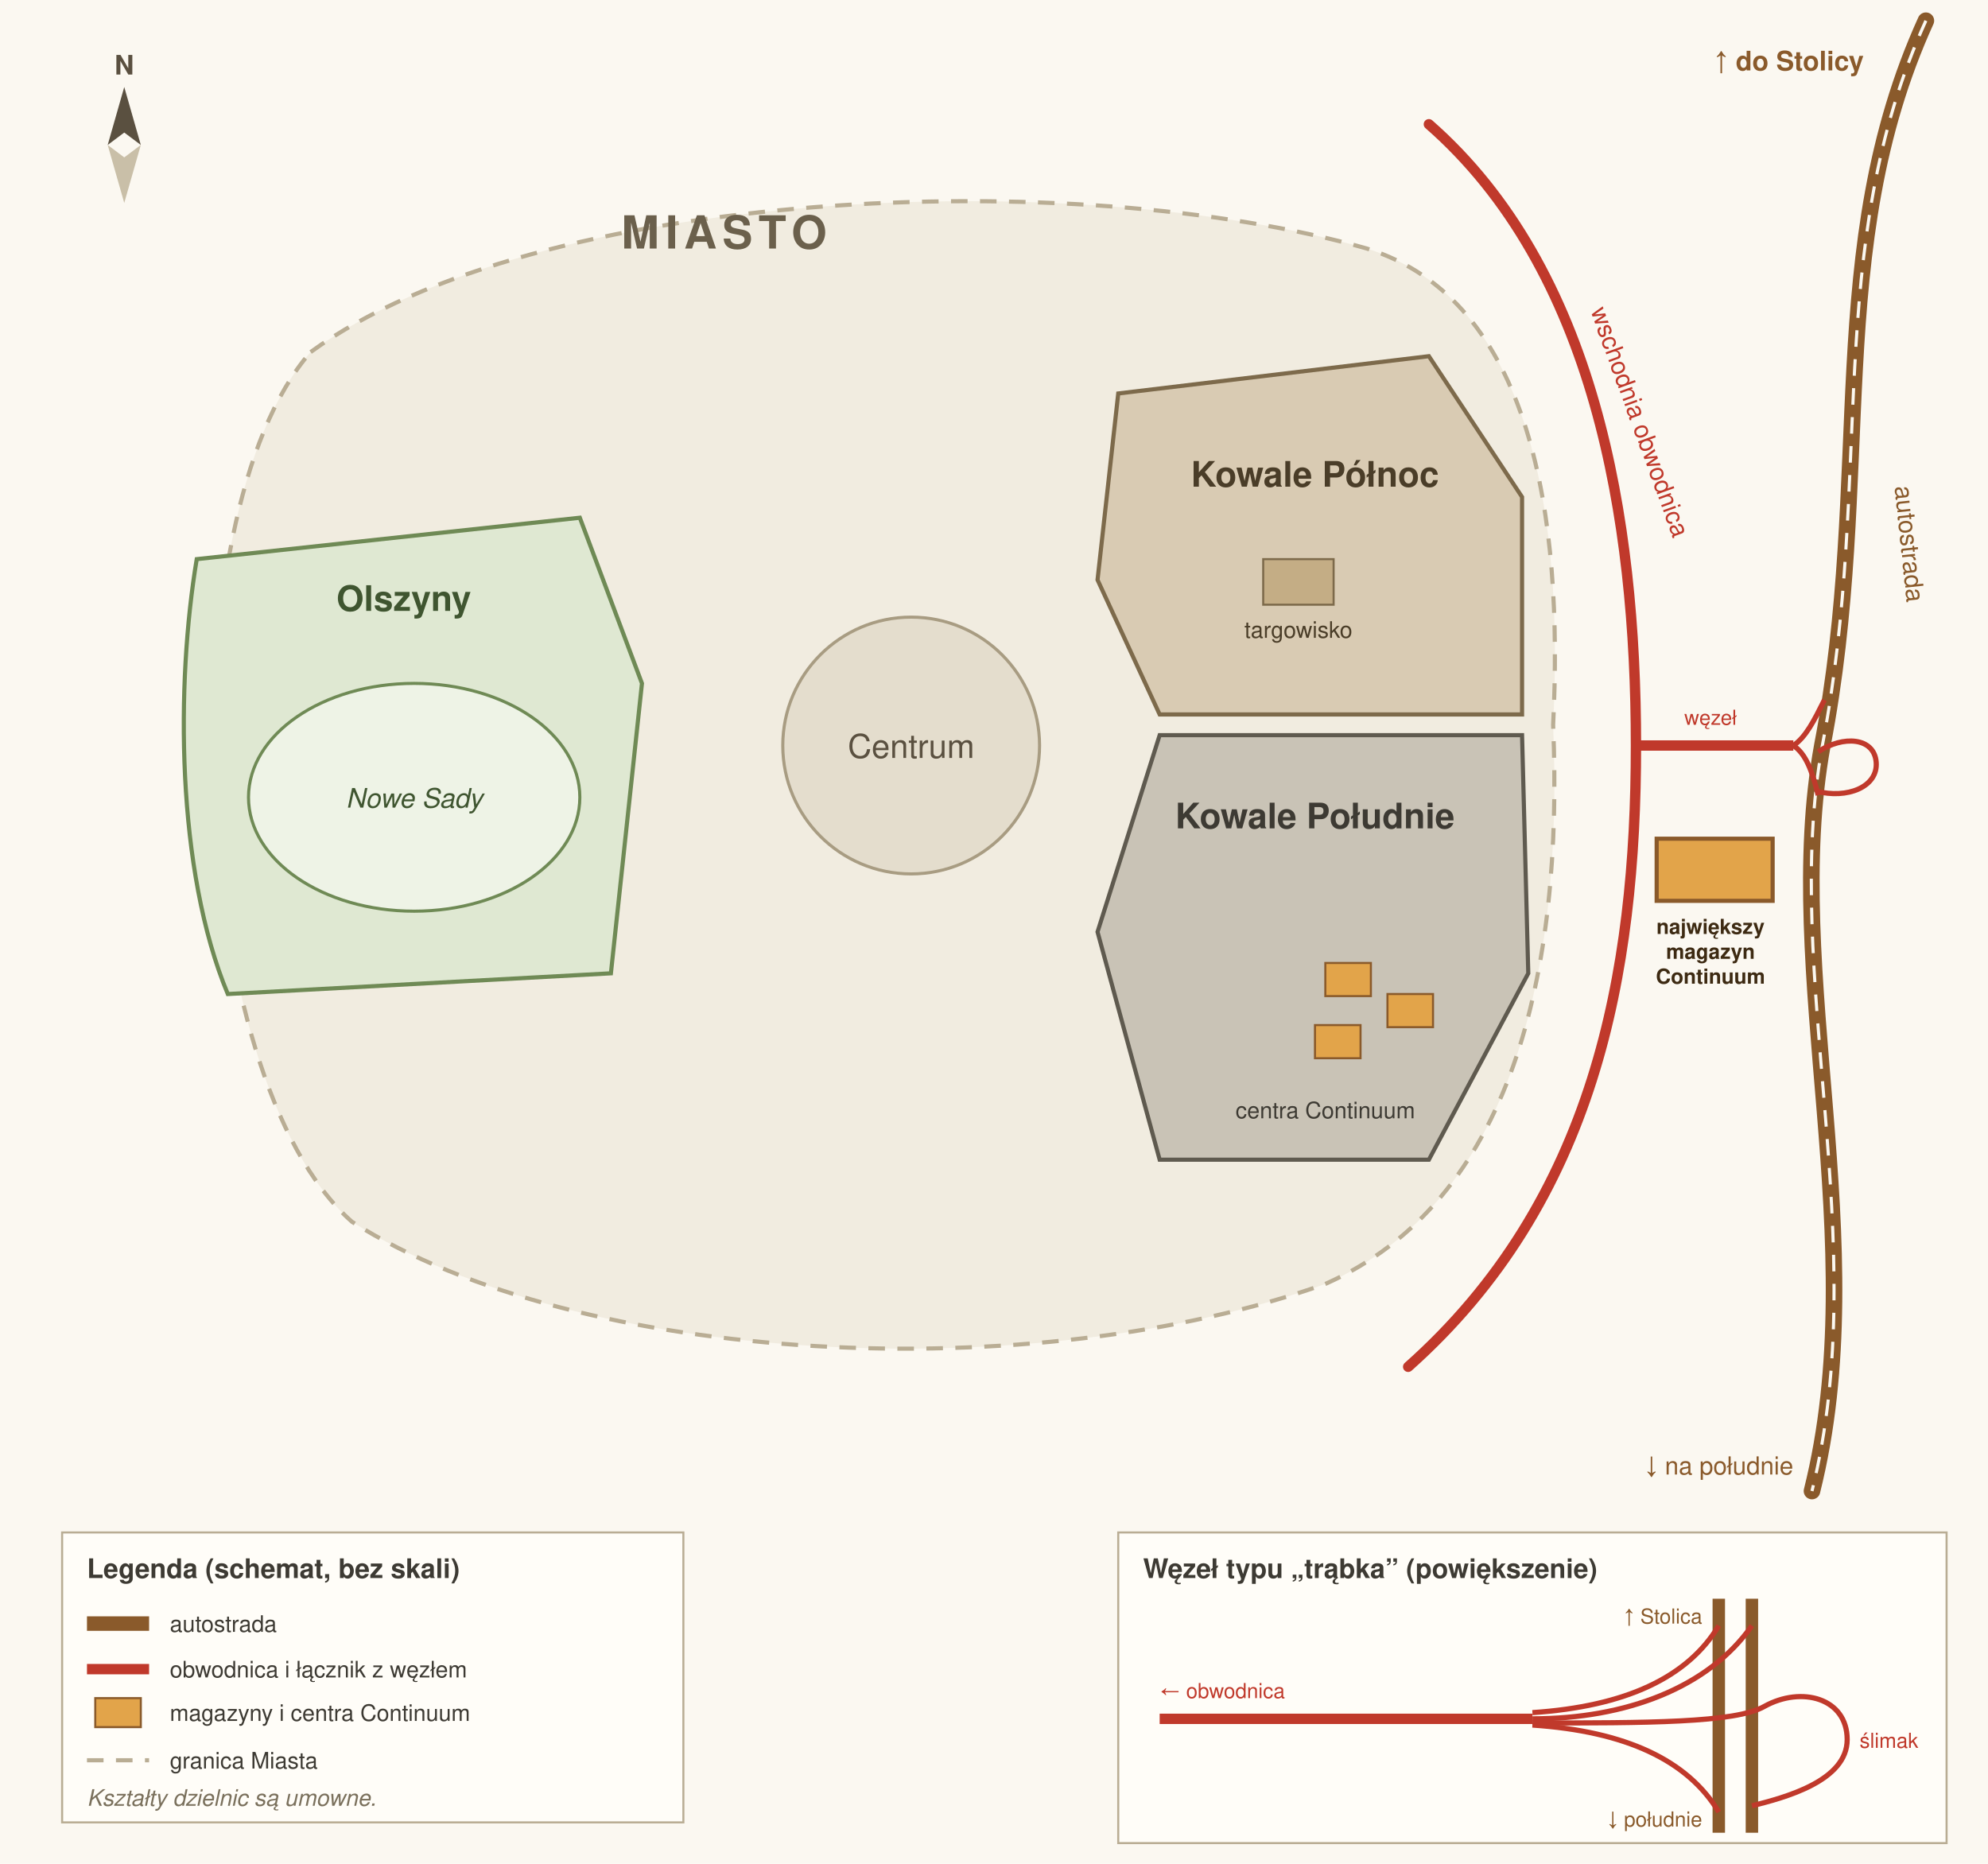
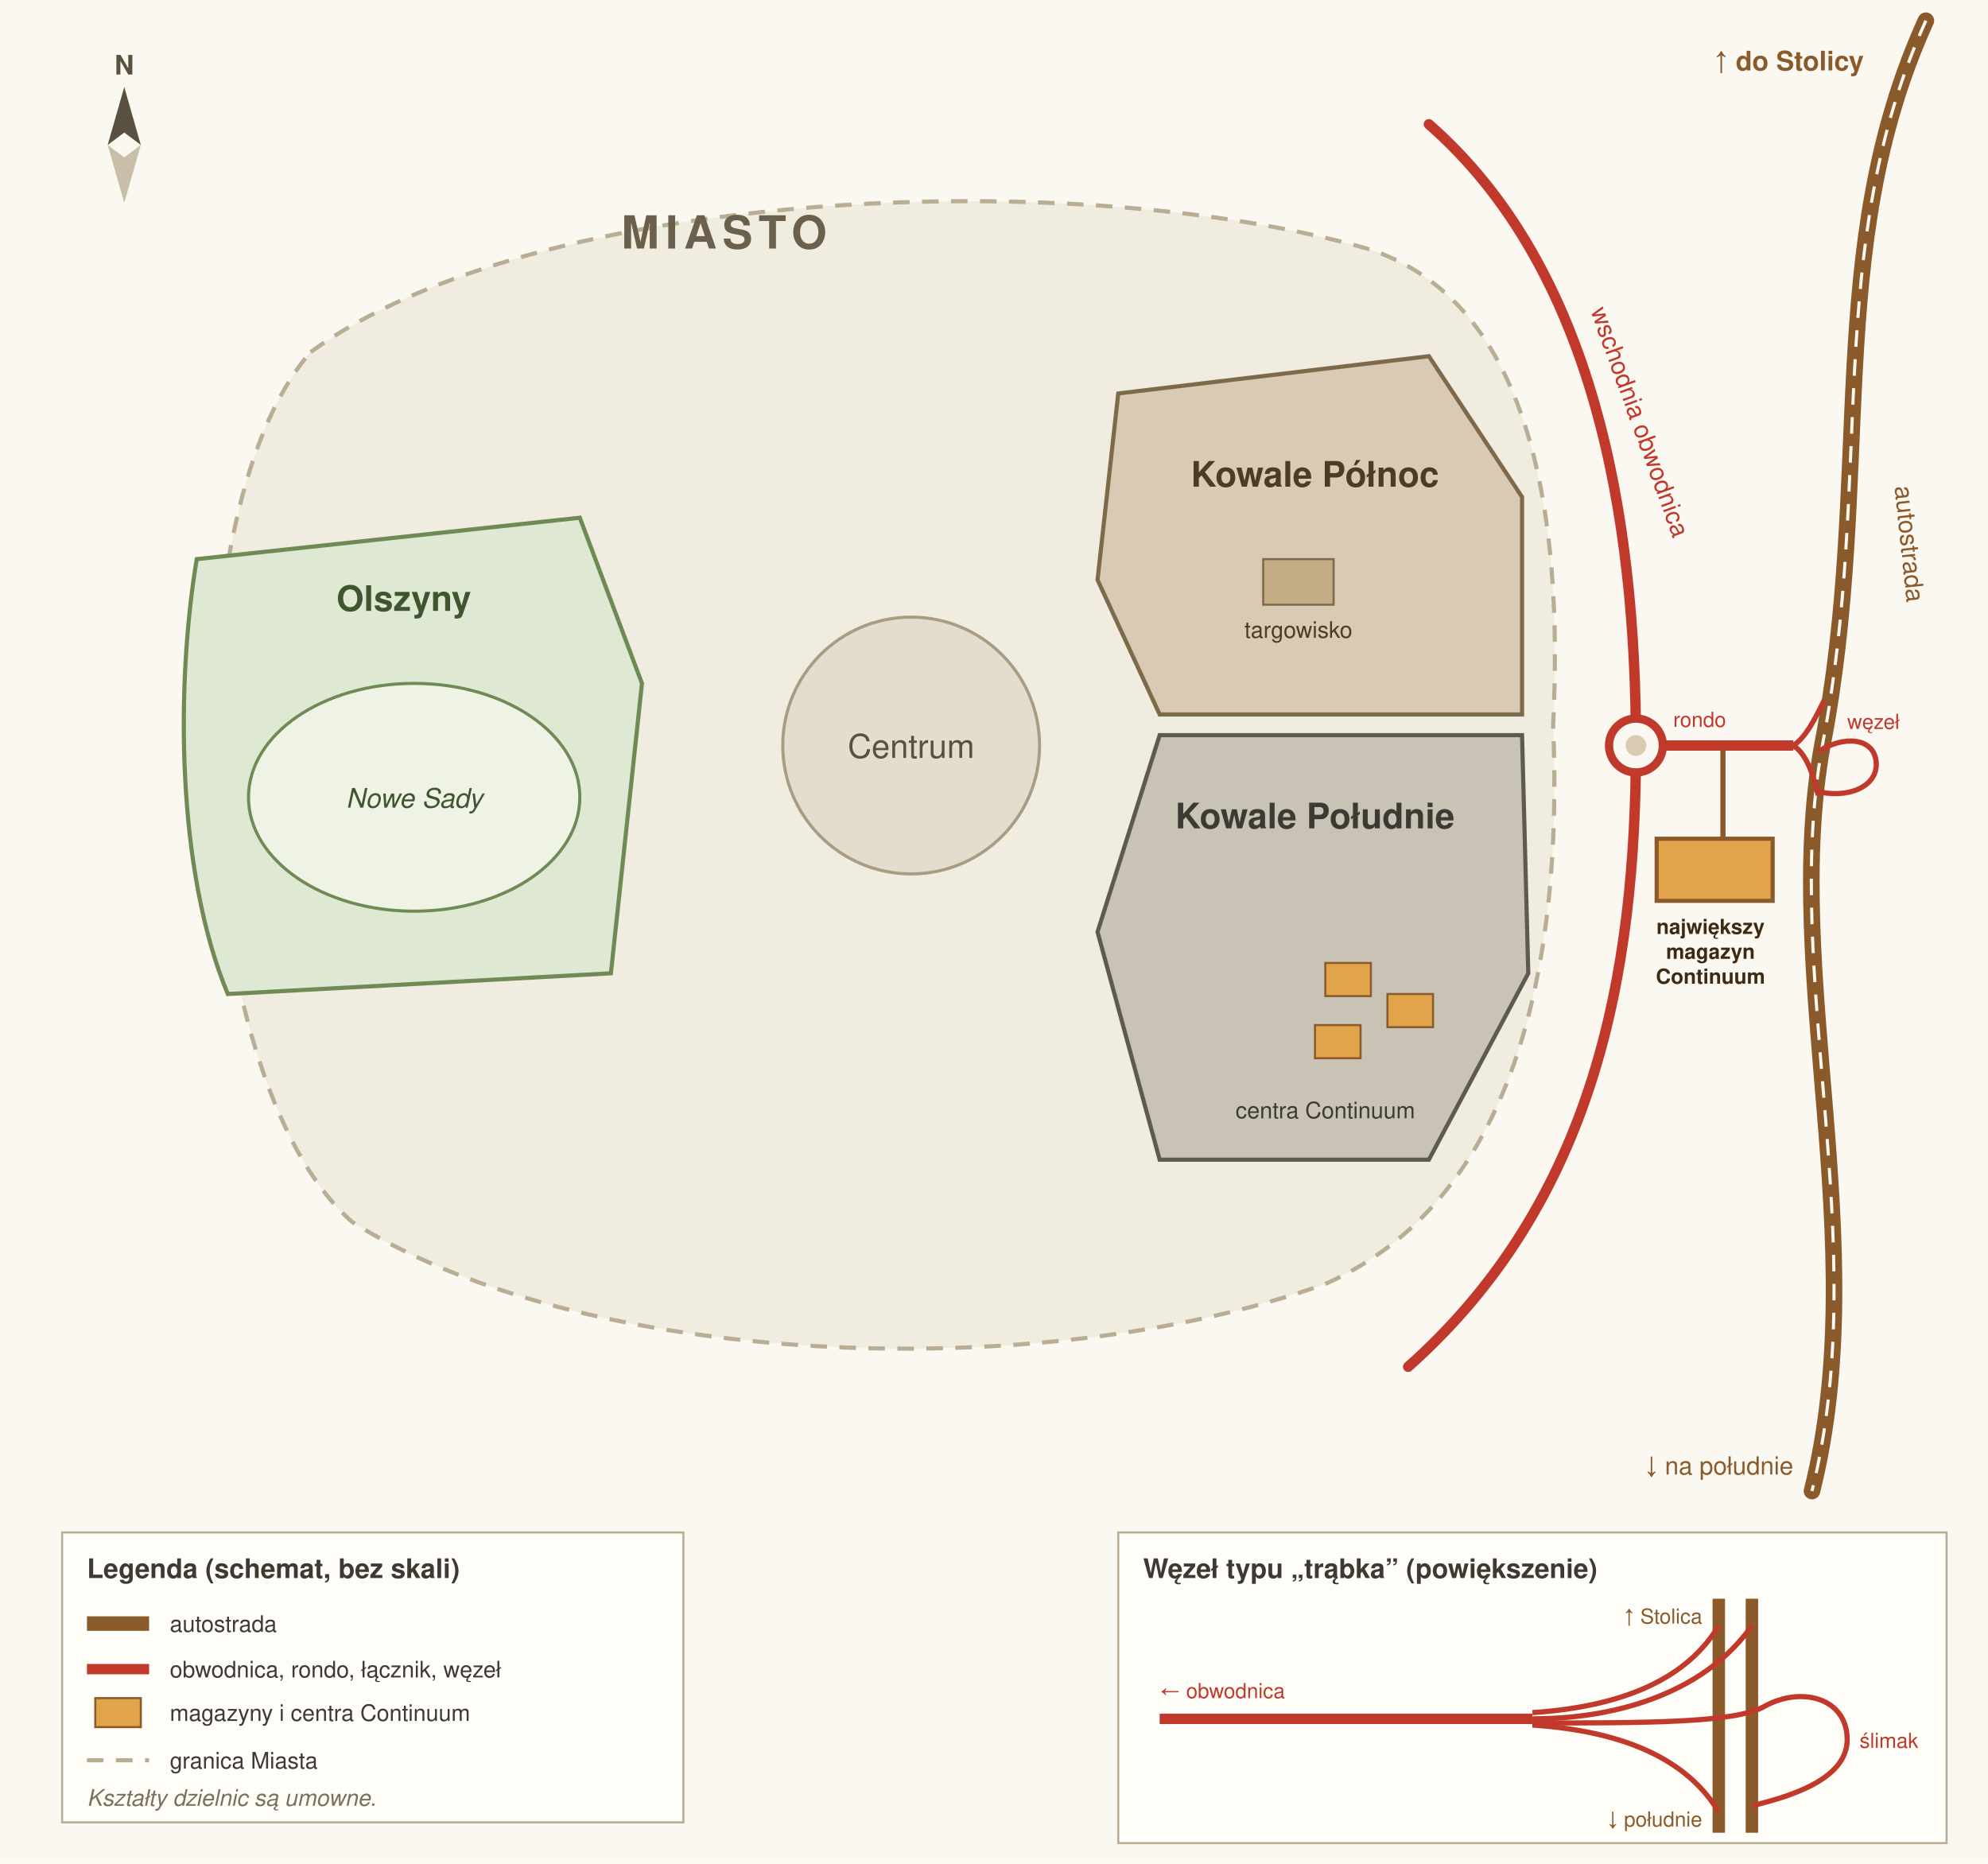
<svg xmlns="http://www.w3.org/2000/svg" viewBox="0 0 960 900" width="960" height="900" font-family="Helvetica, Arial, sans-serif">
  <rect width="960" height="900" fill="#fbf8f1" />
  <path d="M150,170 C260,90 520,80 660,120 C740,145 755,250 750,350 C755,470 730,580 640,620 C500,670 280,660 170,590 C90,520 80,250 150,170 z" fill="#f1ece0" stroke="#b9ad94" stroke-width="2" stroke-dasharray="8 6" />
  <text x="300" y="120" font-size="22" font-weight="bold" fill="#6b604c" letter-spacing="3">MIASTO</text>
  <circle cx="440" cy="360" r="62" fill="#e4ddcd" stroke="#a89c82" stroke-width="1.5" />
  <text x="440" y="366" font-size="16" text-anchor="middle" fill="#5a5040">Centrum</text>
  <path d="M540,190 L690,172 L735,240 L735,345 L560,345 L530,280 z" fill="#d9cbb3" stroke="#7d6a4b" stroke-width="2" />
  <text x="635" y="235" font-size="17" font-weight="bold" text-anchor="middle" fill="#4a3d28">Kowale Północ</text>
  <rect x="610" y="270" width="34" height="22" fill="#c4ad85" stroke="#7d6a4b" />
  <text x="627" y="308" font-size="11" text-anchor="middle" fill="#4a3d28">targowisko</text>
  <path d="M560,355 L735,355 L738,470 L690,560 L560,560 L530,450 z" fill="#c9c3b6" stroke="#5f5a4f" stroke-width="2" />
  <text x="635" y="400" font-size="17" font-weight="bold" text-anchor="middle" fill="#3d3a33">Kowale Południe</text>
  <rect x="640" y="465" width="22" height="16" fill="#e2a44a" stroke="#8a5a2b" />
  <rect x="670" y="480" width="22" height="16" fill="#e2a44a" stroke="#8a5a2b" />
  <rect x="635" y="495" width="22" height="16" fill="#e2a44a" stroke="#8a5a2b" />
  <text x="640" y="540" font-size="11" text-anchor="middle" fill="#3d3a33">centra Continuum</text>
  <path d="M95,270 L280,250 L310,330 L295,470 L110,480 C85,420 85,330 95,270 z" fill="#dfe8d2" stroke="#6f8a55" stroke-width="2" />
  <text x="195" y="295" font-size="17" font-weight="bold" text-anchor="middle" fill="#3f5530">Olszyny</text>
  <ellipse cx="200" cy="385" rx="80" ry="55" fill="#eef3e6" stroke="#6f8a55" stroke-width="1.5" />
  <text x="200" y="390" font-size="13" text-anchor="middle" fill="#3f5530" font-style="italic">Nowe Sady</text>
  <path d="M930,10 C880,120 905,230 880,360 C860,470 905,600 875,720" fill="none" stroke="#8a5a2b" stroke-width="8" stroke-linecap="round" />
  <path d="M930,10 C880,120 905,230 880,360 C860,470 905,600 875,720" fill="none" stroke="#fbf8f1" stroke-width="1.5" stroke-dasharray="8 6" />
  <text x="900" y="34" font-size="13" text-anchor="end" fill="#8a5a2b" font-weight="bold">↑ do Stolicy</text>
  <text x="866" y="712" font-size="12" text-anchor="end" fill="#8a5a2b">↓ na południe</text>
  <text x="915" y="235" font-size="12" fill="#8a5a2b" transform="rotate(84 915 235)">autostrada</text>
  <path d="M690,60 C770,130 790,250 790,360 C790,470 770,580 680,660" fill="none" stroke="#c0392b" stroke-width="5" stroke-linecap="round" />
  <text x="768" y="150" font-size="12" fill="#c0392b" transform="rotate(70 768 150)">wschodnia obwodnica</text>
-   <path d="M790,360 L866,360" fill="none" stroke="#c0392b" stroke-width="5" />
+   <path d="M803,360 L866,360" fill="none" stroke="#c0392b" stroke-width="5" />
+   <path d="M832,362 L832,405" fill="none" stroke="#8a5a2b" stroke-width="2.5" />
+   <circle cx="790" cy="360" r="13" fill="#fbf8f1" stroke="#c0392b" stroke-width="4" />
+   <circle cx="790" cy="360" r="5" fill="#d9cbb3" />
  <path d="M866,360 C872,356 876,348 881,338" fill="none" stroke="#c0392b" stroke-width="2.5" />
  <path d="M866,360 C872,364 875,372 878,384" fill="none" stroke="#c0392b" stroke-width="2.5" />
  <path d="M877,382 C892,386 907,380 906,368 C905,356 890,355 878,363" fill="none" stroke="#c0392b" stroke-width="2.5" />
-   <text x="826" y="350" font-size="10" text-anchor="middle" fill="#c0392b">węzeł</text>
+   <text x="808" y="351" font-size="10" fill="#c0392b">rondo</text>
+   <text x="892" y="352" font-size="10" fill="#c0392b">węzeł</text>
  <rect x="800" y="405" width="56" height="30" fill="#e2a44a" stroke="#8a5a2b" stroke-width="2" />
  <text x="826" y="451" font-size="10" text-anchor="middle" fill="#3d2a12" font-weight="bold">największy</text>
  <text x="826" y="463" font-size="10" text-anchor="middle" fill="#3d2a12" font-weight="bold">magazyn</text>
  <text x="826" y="475" font-size="10" text-anchor="middle" fill="#3d2a12" font-weight="bold">Continuum</text>
  <g transform="translate(60,70)">
    <path d="M0,-28 L8,0 L0,-6 L-8,0 z" fill="#5a5040" />
    <path d="M0,28 L8,0 L0,6 L-8,0 z" fill="#c9bfa8" />
    <text x="0" y="-34" font-size="13" text-anchor="middle" fill="#5a5040" font-weight="bold">N</text>
  </g>
  <g transform="translate(30,740)" font-size="11" fill="#3d3a33">
    <rect x="0" y="0" width="300" height="140" fill="#fffdf8" stroke="#b9ad94" />
    <text x="12" y="22" font-size="13" font-weight="bold">Legenda (schemat, bez skali)</text>
    <line x1="12" y1="44" x2="42" y2="44" stroke="#8a5a2b" stroke-width="7" />
    <text x="52" y="48">autostrada</text>
    <line x1="12" y1="66" x2="42" y2="66" stroke="#c0392b" stroke-width="5" />
-     <text x="52" y="70">obwodnica i łącznik z węzłem</text>
+     <text x="52" y="70">obwodnica, rondo, łącznik, węzeł</text>
    <rect x="16" y="80" width="22" height="14" fill="#e2a44a" stroke="#8a5a2b" />
    <text x="52" y="91">magazyny i centra Continuum</text>
    <line x1="12" y1="110" x2="42" y2="110" stroke="#b9ad94" stroke-width="2" stroke-dasharray="8 6" />
    <text x="52" y="114">granica Miasta</text>
    <text x="12" y="132" fill="#7a705c" font-style="italic">Kształty dzielnic są umowne.</text>
  </g>
  <g transform="translate(540,740)" fill="none">
    <rect x="0" y="0" width="400" height="150" fill="#fffdf8" stroke="#b9ad94" />
    <text x="12" y="22" font-size="13" font-weight="bold" fill="#3d3a33">Węzeł typu „trąbka” (powiększenie)</text>
    <line x1="290" y1="32" x2="290" y2="145" stroke="#8a5a2b" stroke-width="6" />
    <line x1="306" y1="32" x2="306" y2="145" stroke="#8a5a2b" stroke-width="6" />
    <text x="282" y="44" font-size="10" fill="#8a5a2b" text-anchor="end">↑ Stolica</text>
    <text x="282" y="142" font-size="10" fill="#8a5a2b" text-anchor="end">↓ południe</text>
    <line x1="20" y1="90" x2="200" y2="90" stroke="#c0392b" stroke-width="5" />
    <text x="20" y="80" font-size="10" fill="#c0392b">← obwodnica</text>
    <path d="M200,93 C245,96 275,110 290,135" stroke="#c0392b" stroke-width="2.5" />
    <path d="M290,45 C275,70 245,84 200,87" stroke="#c0392b" stroke-width="2.5" />
    <path d="M200,90 C245,90 285,75 306,45" stroke="#c0392b" stroke-width="2.5" />
    <path d="M306,132 C322,128 352,120 352,100 C352,80 330,74 312,84 C298,92 255,92 200,92" stroke="#c0392b" stroke-width="2.5" />
    <text x="358" y="104" font-size="10" fill="#c0392b">ślimak</text>
  </g>
</svg>
